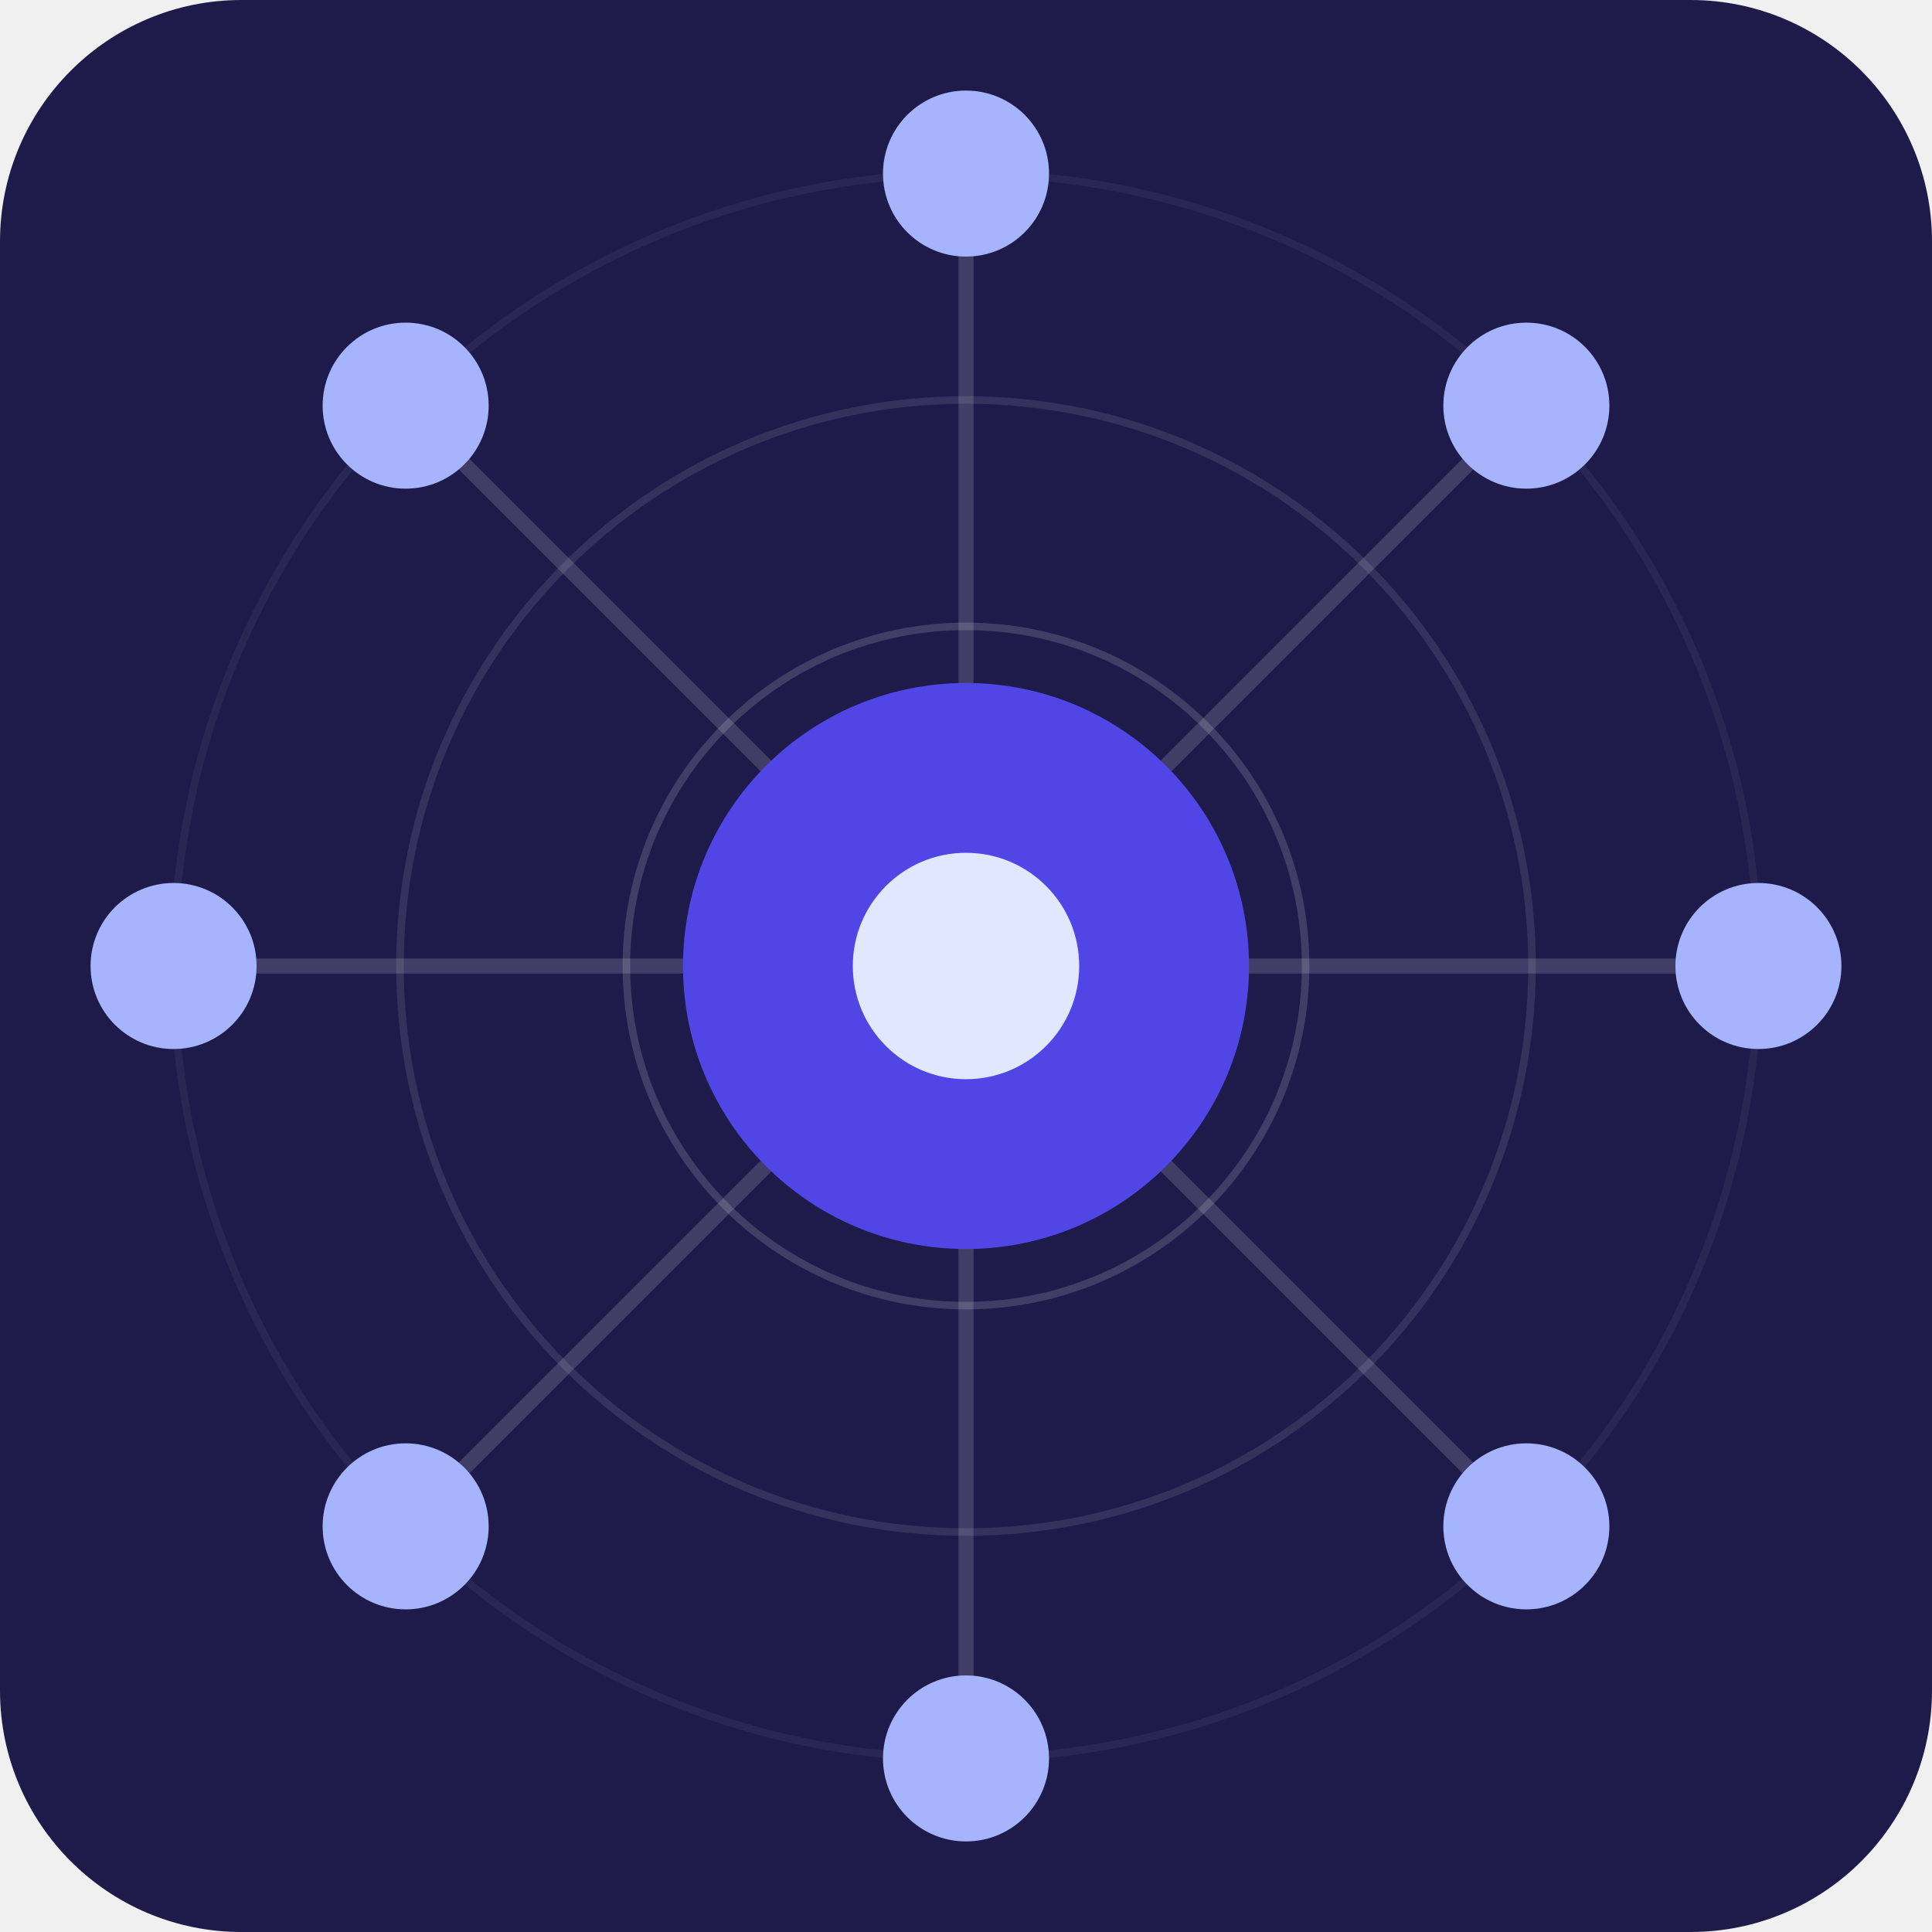
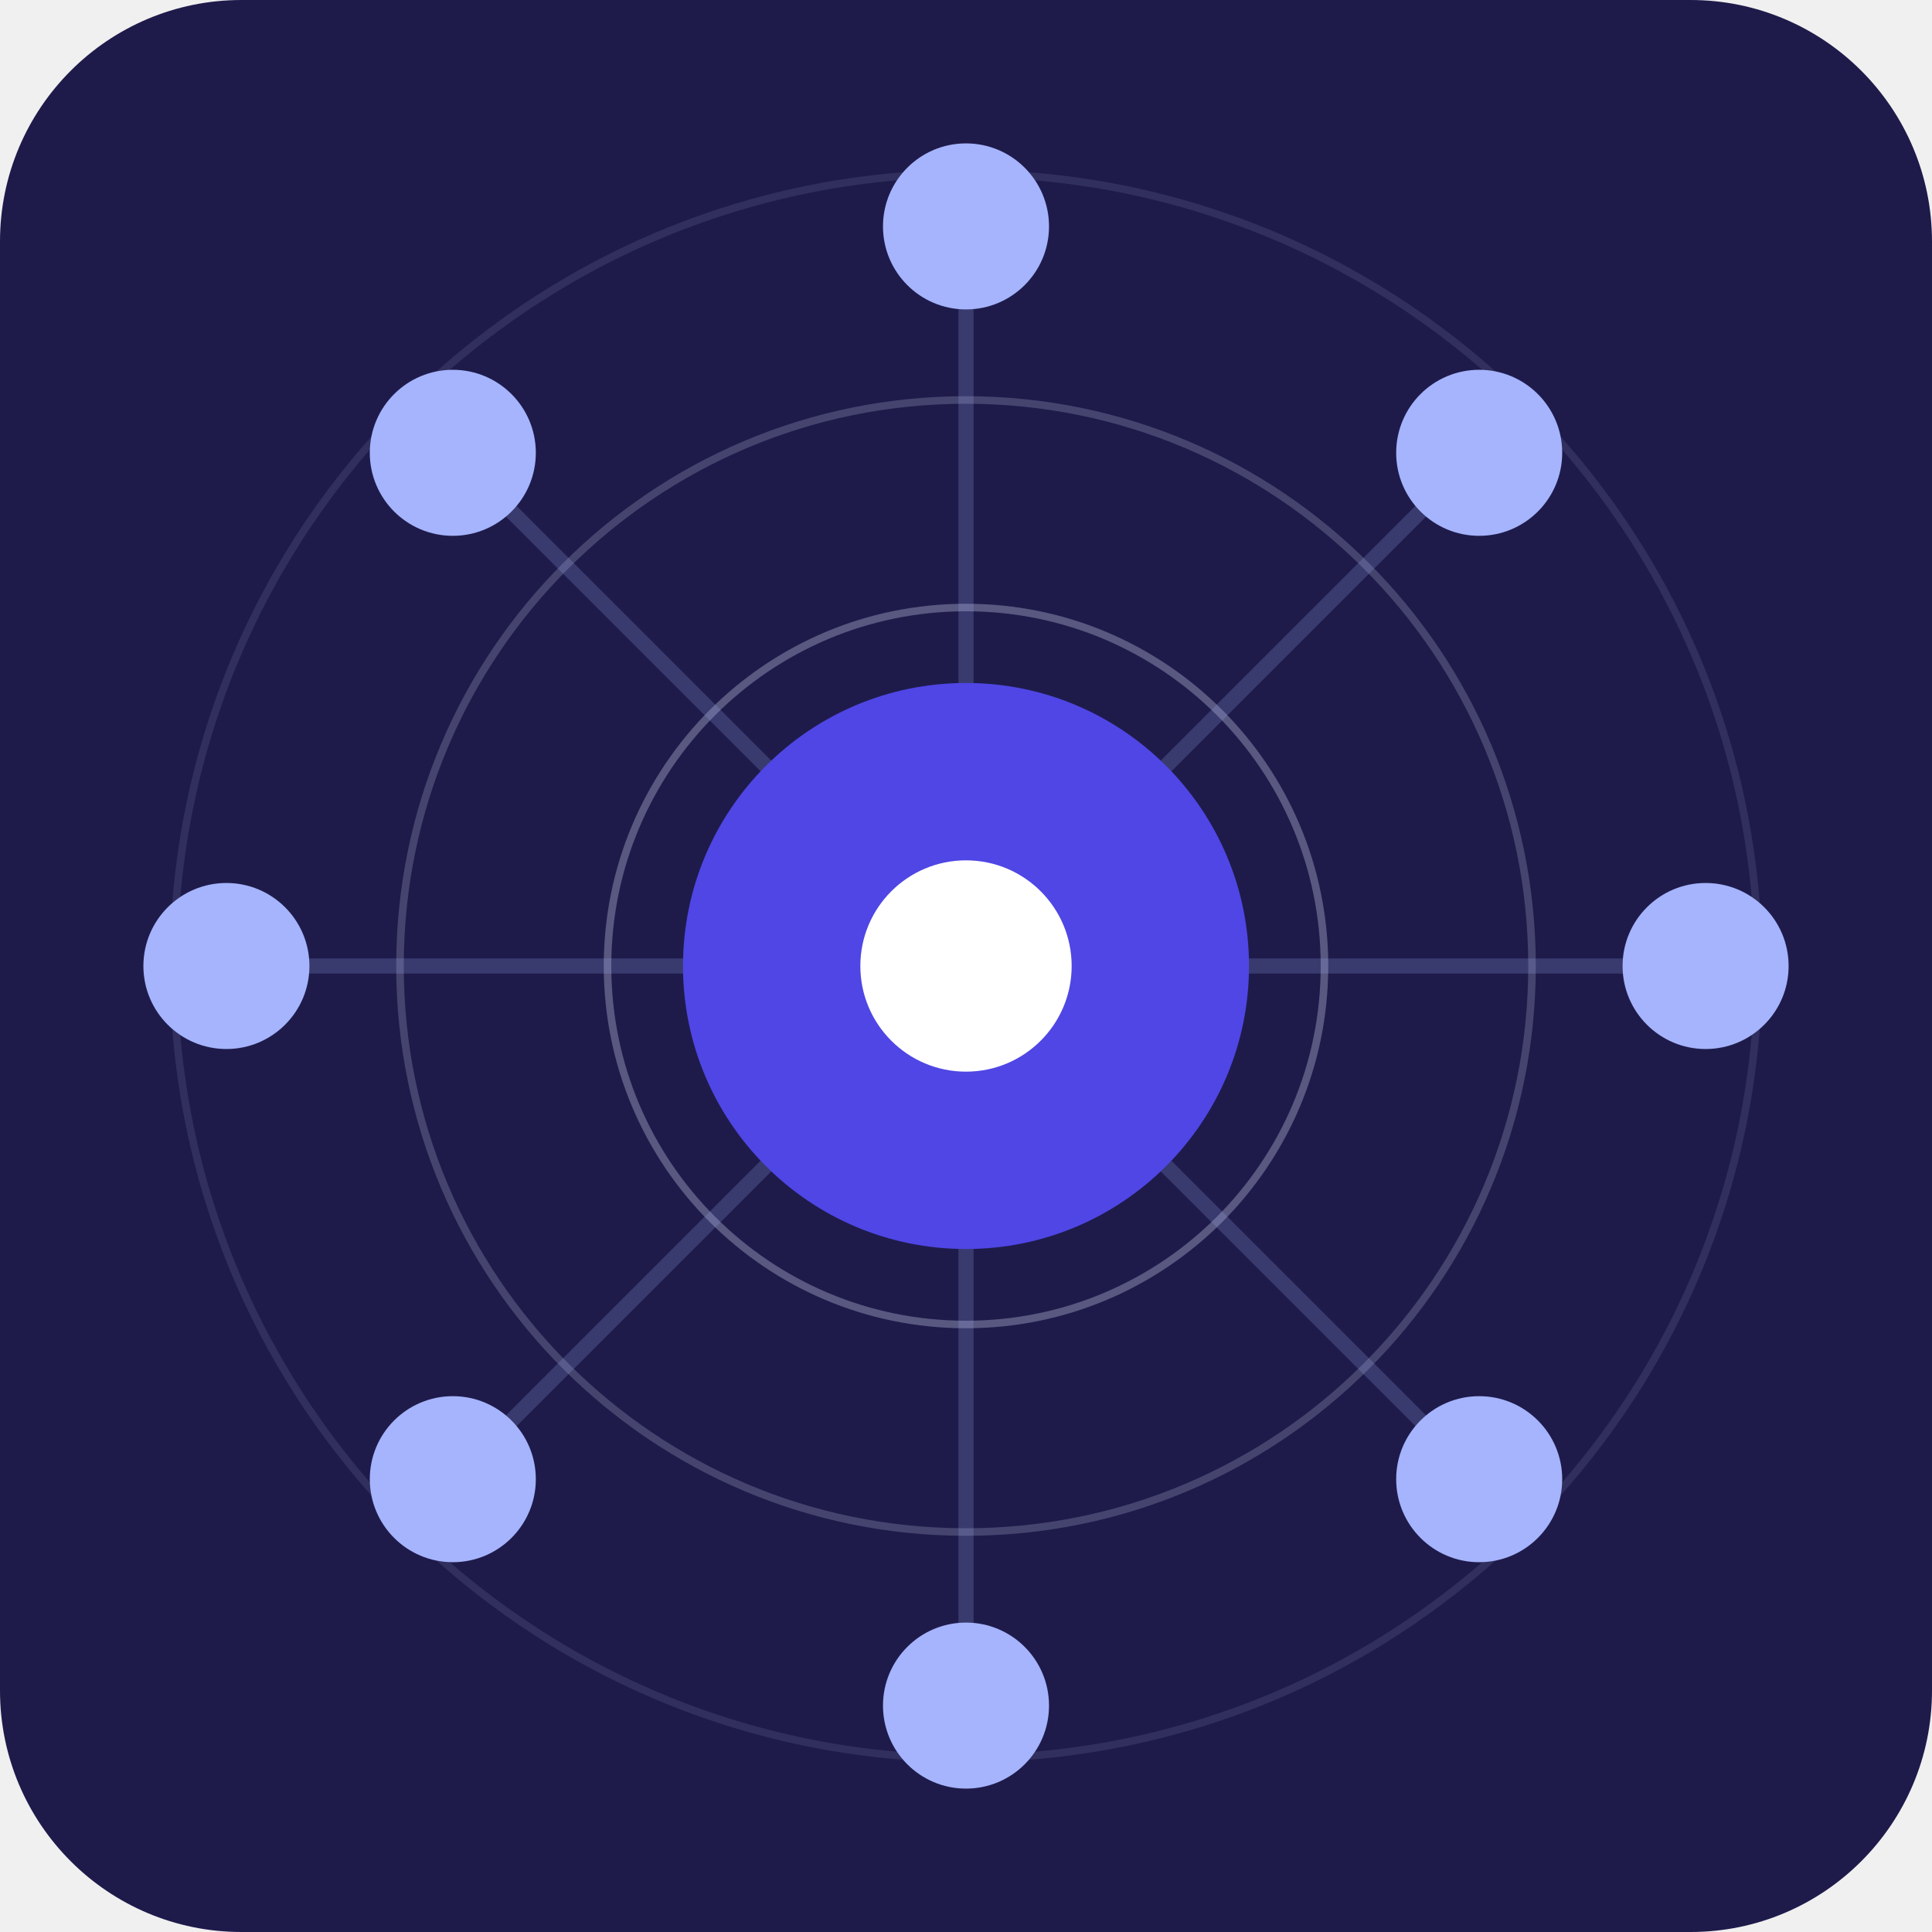
<svg xmlns="http://www.w3.org/2000/svg" viewBox="0 0 512 512" width="512" height="512">
  <rect width="512" height="512" fill="#1e1b4b" rx="64" />
-   <circle cx="256" cy="256" r="210" fill="none" stroke="white" stroke-width="2" opacity="0.05" />
-   <circle cx="256" cy="256" r="150" fill="none" stroke="white" stroke-width="2" opacity="0.1" />
-   <circle cx="256" cy="256" r="90" fill="none" stroke="white" stroke-width="2" opacity="0.15" />
-   <line x1="256" y1="256" x2="256" y2="46" stroke="white" stroke-width="4" opacity="0.15" />
-   <line x1="256" y1="256" x2="256" y2="466" stroke="white" stroke-width="4" opacity="0.15" />
-   <line x1="256" y1="256" x2="46" y2="256" stroke="white" stroke-width="4" opacity="0.15" />
-   <line x1="256" y1="256" x2="466" y2="256" stroke="white" stroke-width="4" opacity="0.15" />
-   <line x1="256" y1="256" x2="107.5" y2="107.5" stroke="white" stroke-width="4" opacity="0.15" />
-   <line x1="256" y1="256" x2="404.5" y2="107.5" stroke="white" stroke-width="4" opacity="0.15" />
-   <line x1="256" y1="256" x2="107.5" y2="404.5" stroke="white" stroke-width="4" opacity="0.15" />
-   <line x1="256" y1="256" x2="404.5" y2="404.5" stroke="white" stroke-width="4" opacity="0.15" />
-   <circle cx="256" cy="46" r="22" fill="#a5b4fc" />
-   <circle cx="256" cy="466" r="22" fill="#a5b4fc" />
-   <circle cx="46" cy="256" r="22" fill="#a5b4fc" />
-   <circle cx="466" cy="256" r="22" fill="#a5b4fc" />
-   <circle cx="107.5" cy="107.5" r="22" fill="#a5b4fc" />
-   <circle cx="404.5" cy="107.5" r="22" fill="#a5b4fc" />
-   <circle cx="107.5" cy="404.5" r="22" fill="#a5b4fc" />
-   <circle cx="404.5" cy="404.5" r="22" fill="#a5b4fc" />
+   <circle cx="256" cy="256" r="210" fill="none" stroke="#e0e7ff" stroke-width="2" opacity="0.1" />
+   <circle cx="256" cy="256" r="150" fill="none" stroke="#e0e7ff" stroke-width="2" opacity="0.2" />
+   <circle cx="256" cy="256" r="95" fill="none" stroke="#e0e7ff" stroke-width="2" opacity="0.3" />
+   <line x1="120" y1="120" x2="392" y2="392" stroke="#a5b4fc" stroke-width="4" opacity="0.2" />
+   <line x1="392" y1="120" x2="120" y2="392" stroke="#a5b4fc" stroke-width="4" opacity="0.2" />
+   <line x1="256" y1="60" x2="256" y2="452" stroke="#a5b4fc" stroke-width="4" opacity="0.2" />
+   <line x1="60" y1="256" x2="452" y2="256" stroke="#a5b4fc" stroke-width="4" opacity="0.2" />
+   <circle cx="256" cy="60" r="22" fill="#a5b4fc" />
+   <circle cx="256" cy="452" r="22" fill="#a5b4fc" />
+   <circle cx="60" cy="256" r="22" fill="#a5b4fc" />
+   <circle cx="452" cy="256" r="22" fill="#a5b4fc" />
+   <circle cx="120" cy="120" r="22" fill="#a5b4fc" />
+   <circle cx="392" cy="120" r="22" fill="#a5b4fc" />
+   <circle cx="120" cy="392" r="22" fill="#a5b4fc" />
+   <circle cx="392" cy="392" r="22" fill="#a5b4fc" />
  <circle cx="256" cy="256" r="75" fill="#4f46e5" />
-   <circle cx="256" cy="256" r="30" fill="#e0e7ff" />
+   <circle cx="256" cy="256" r="28" fill="#ffffff" />
</svg>
